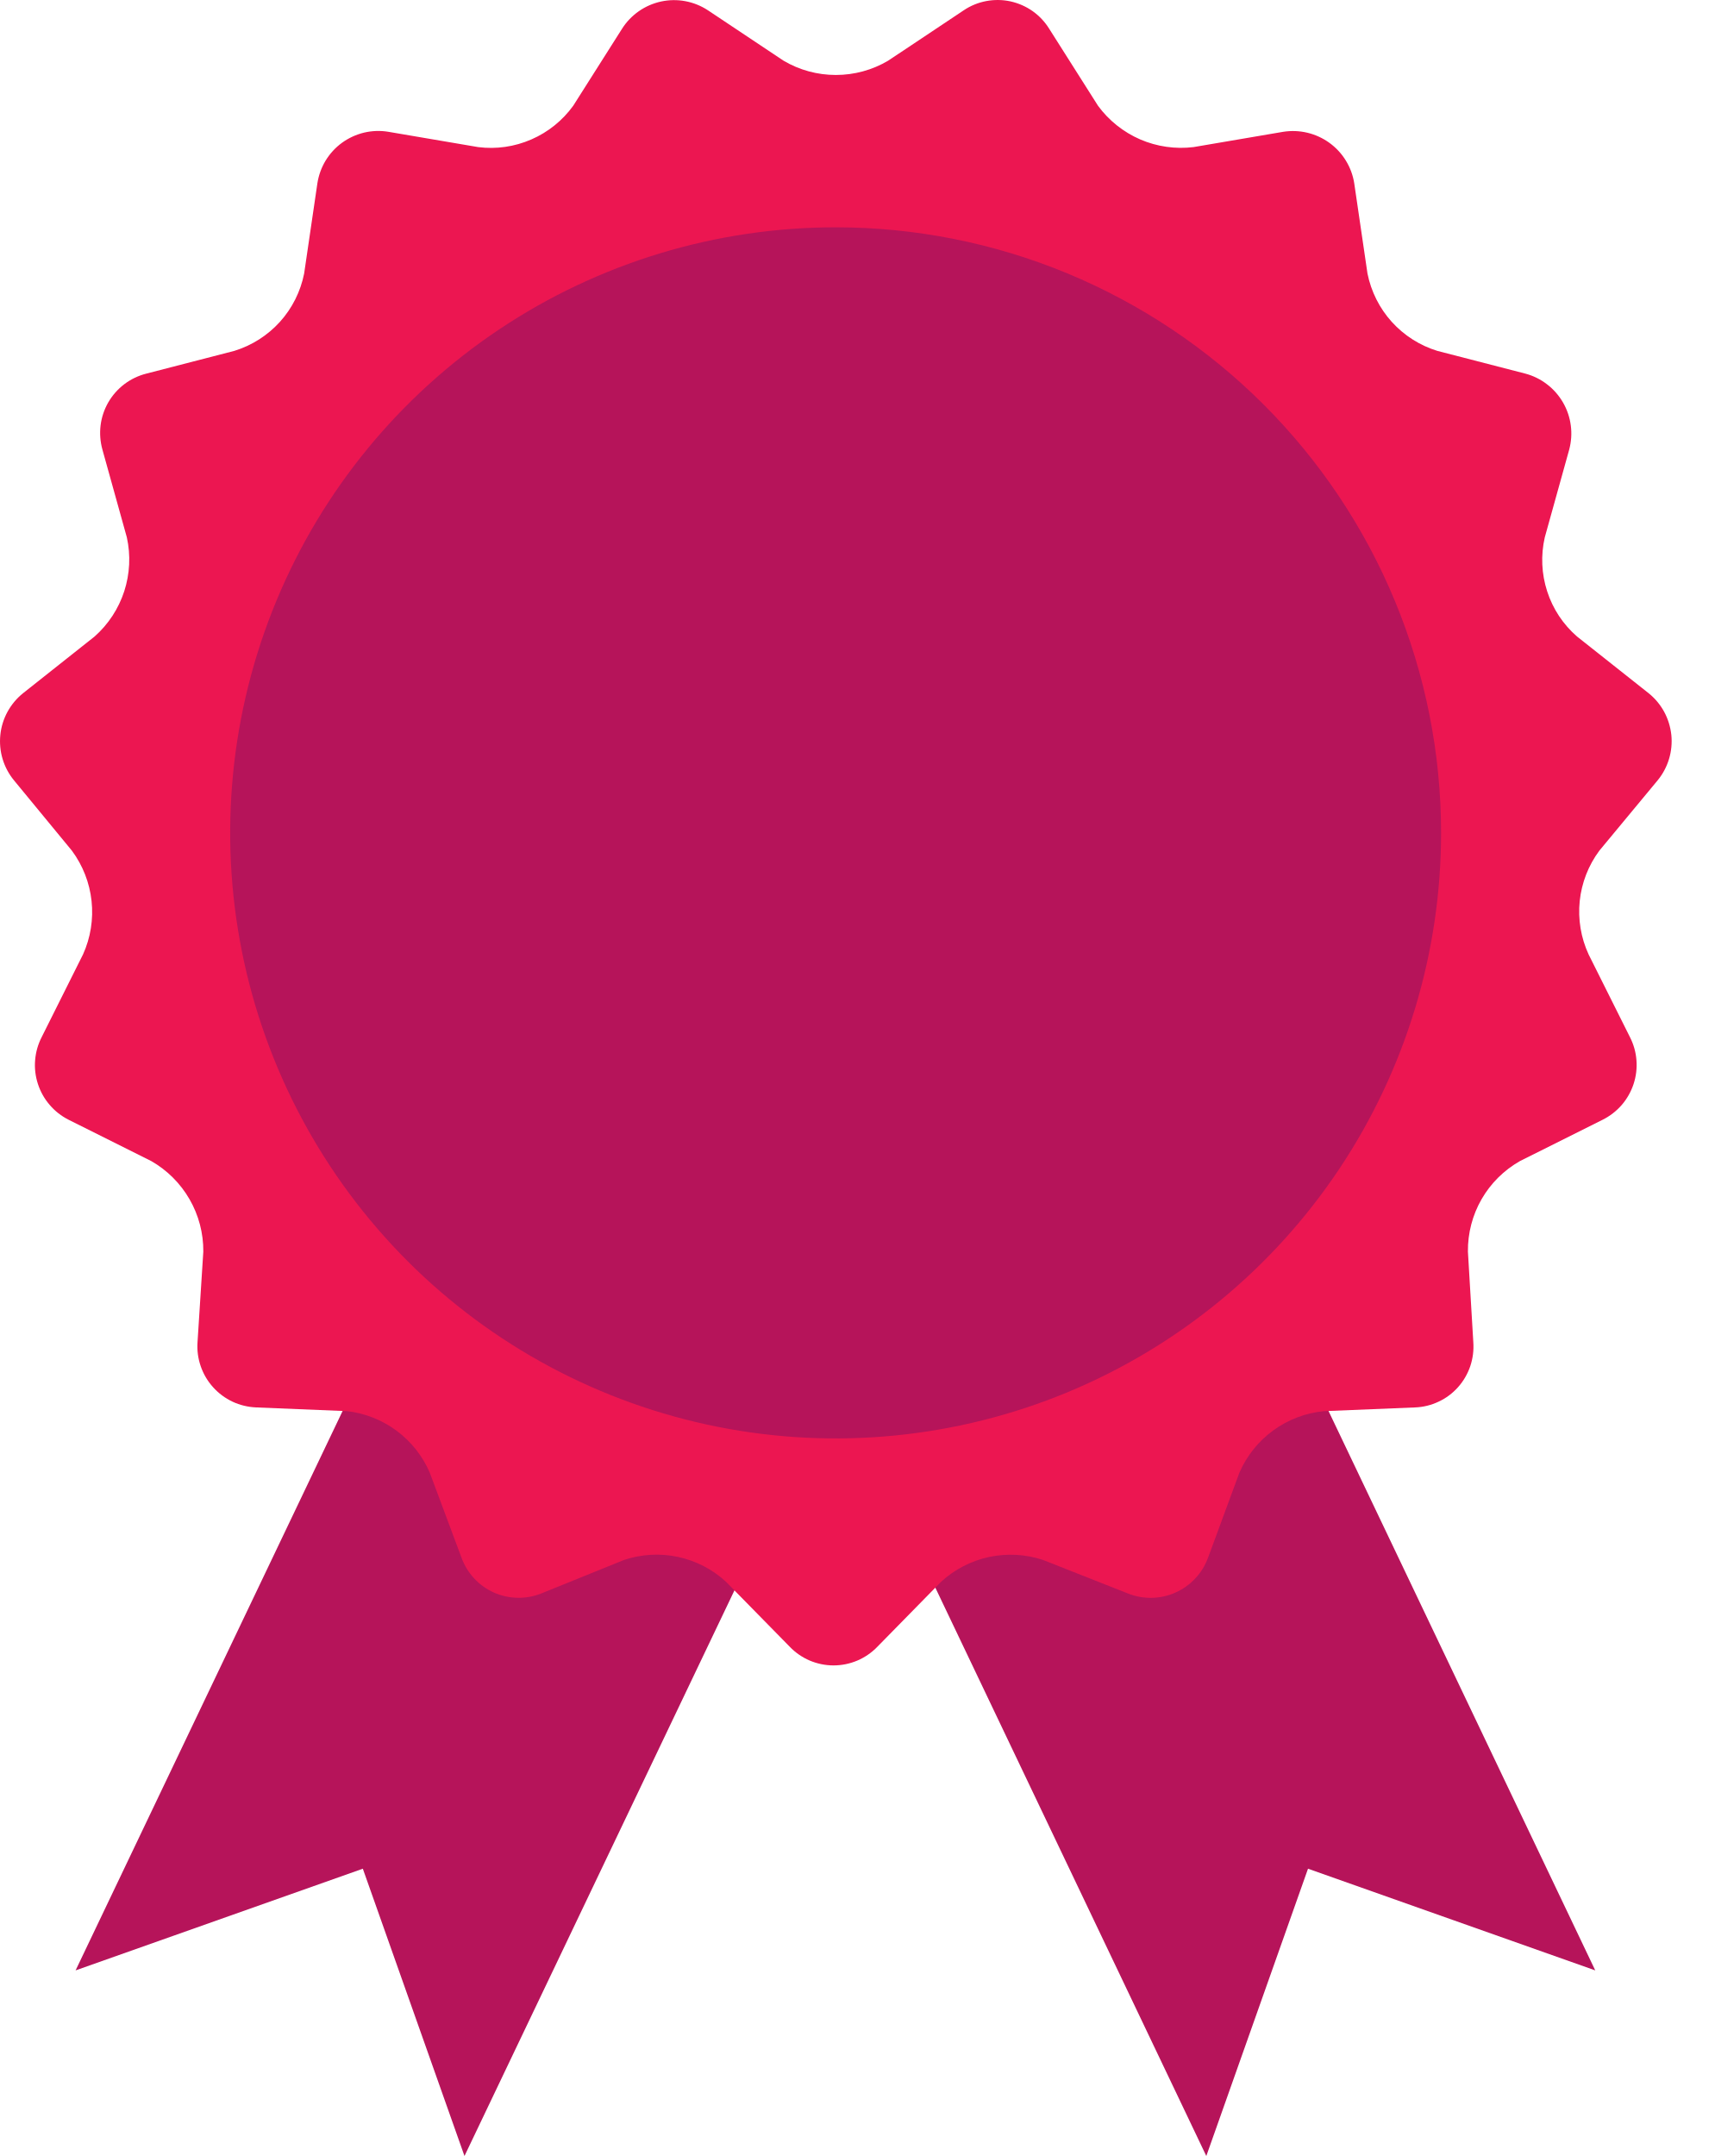
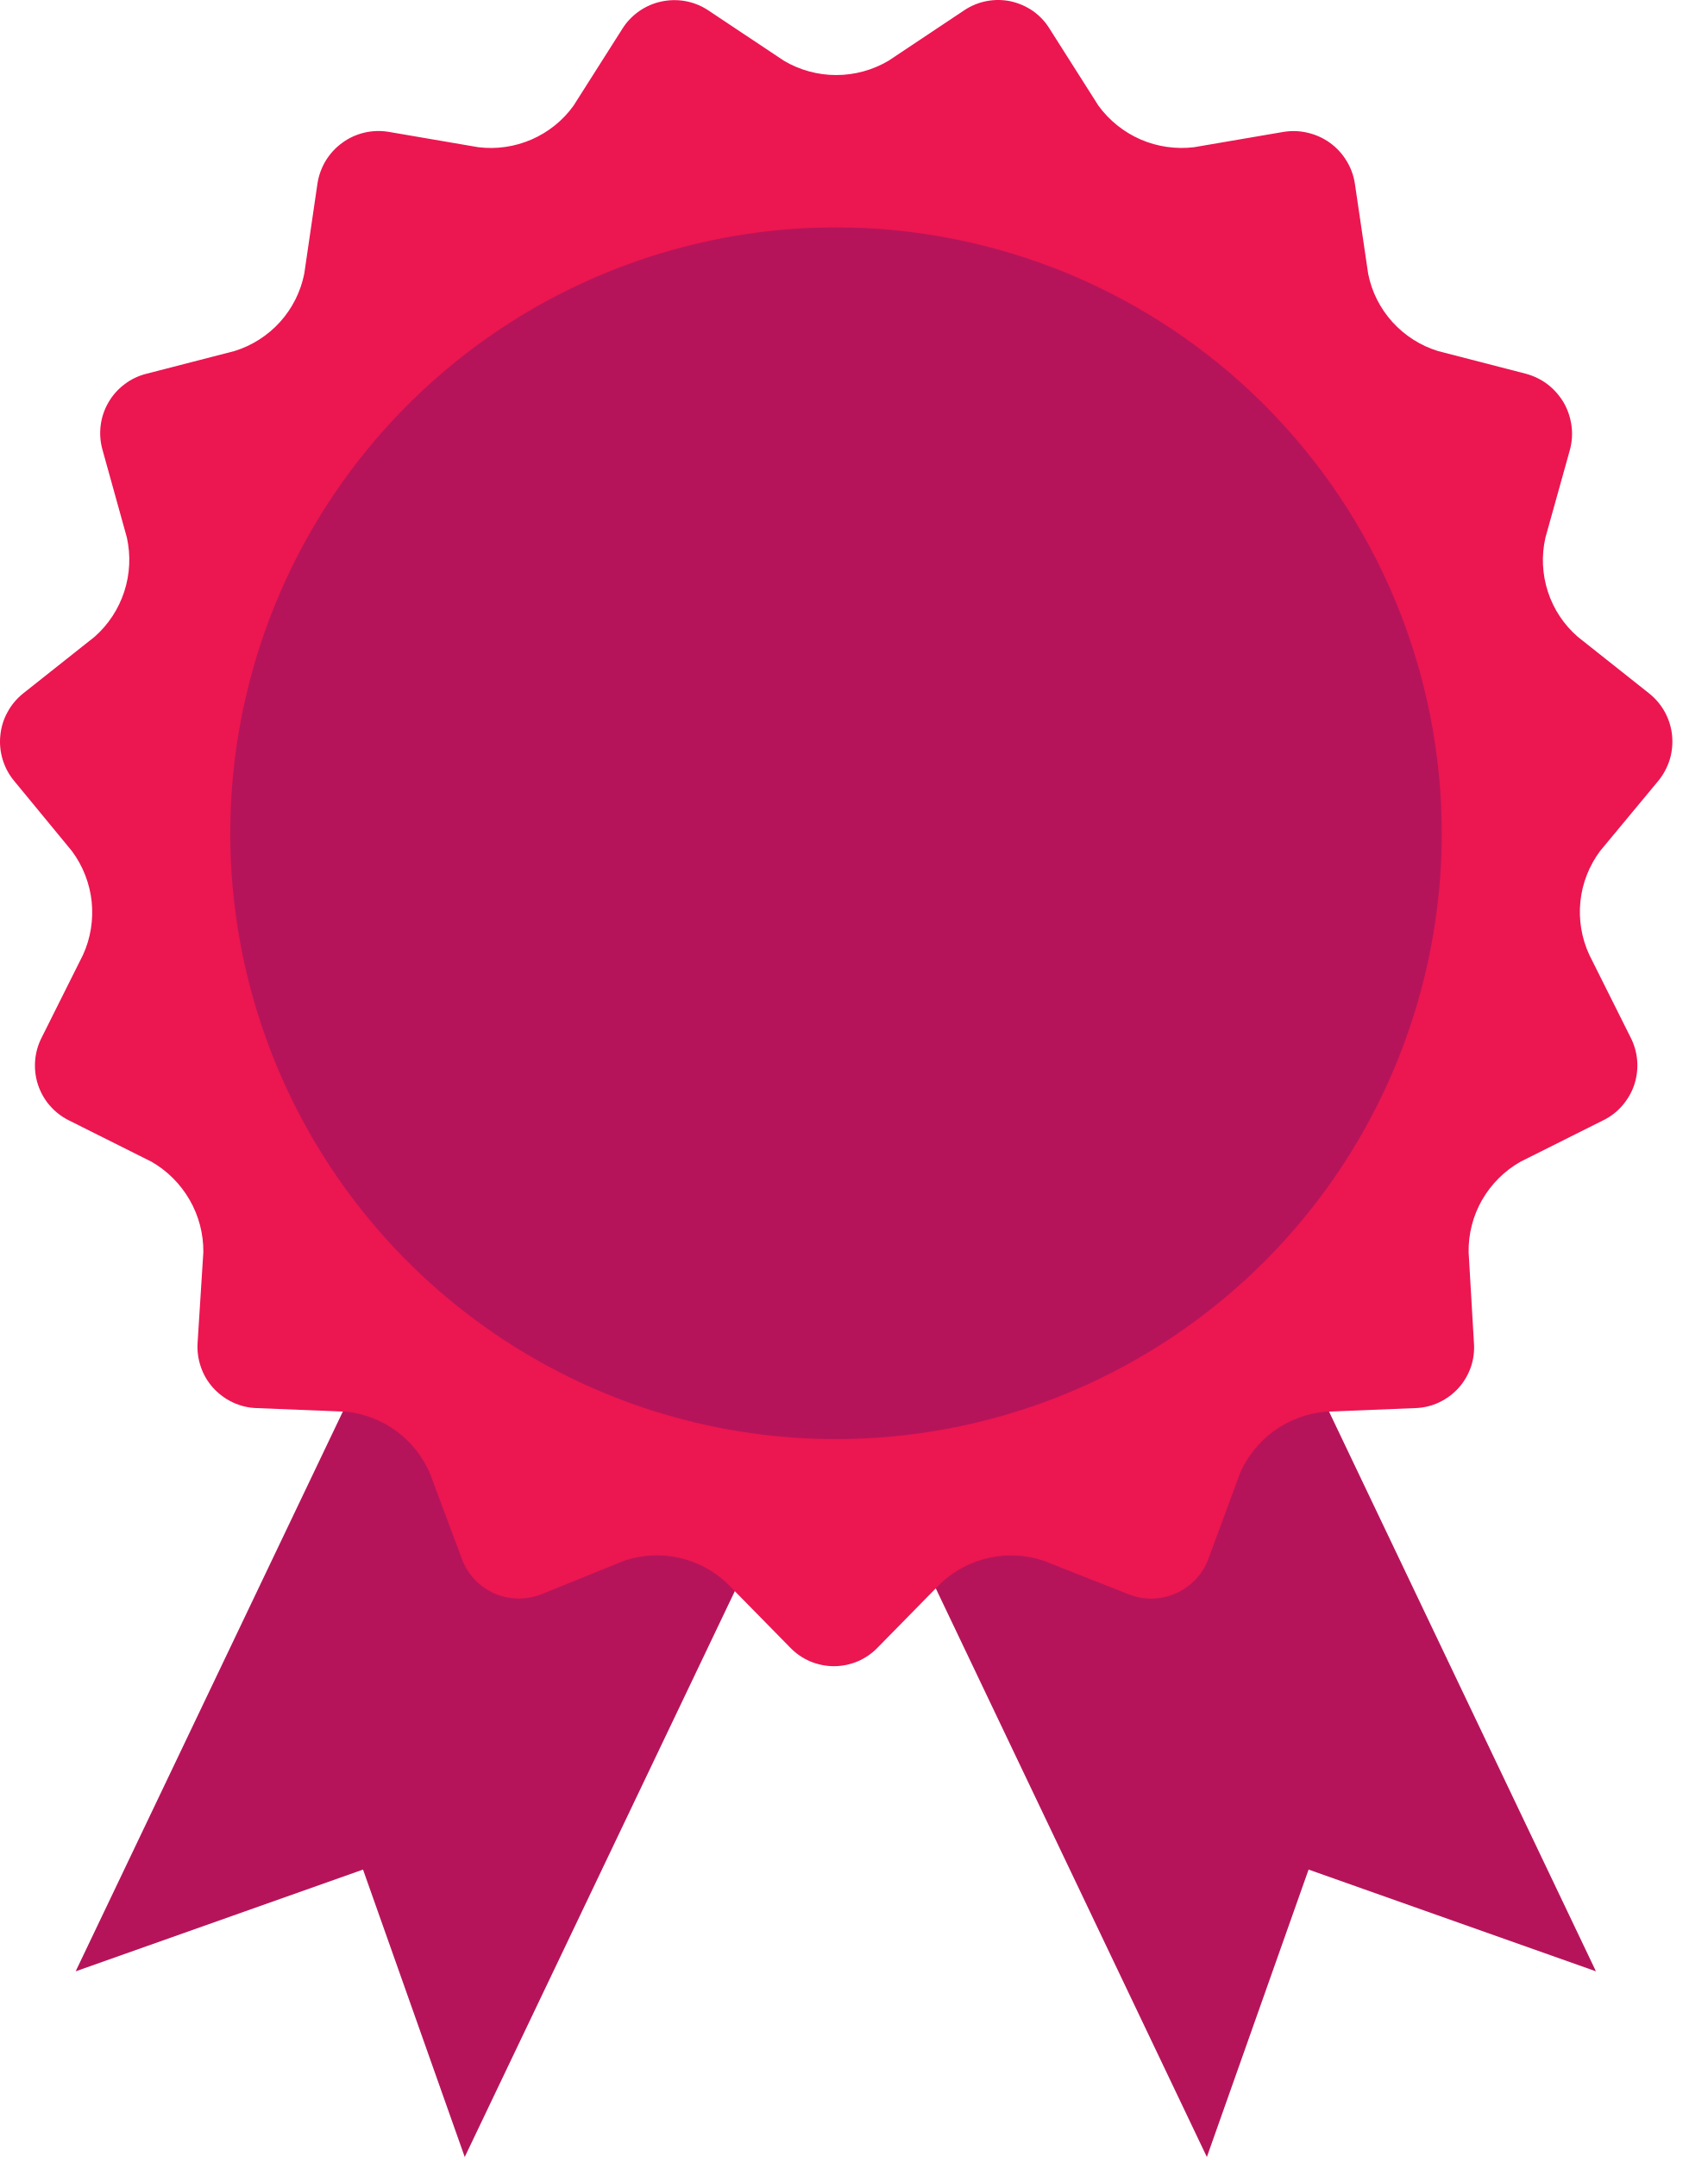
- <svg xmlns="http://www.w3.org/2000/svg" width="35" height="44" viewBox="0 0 35 44" fill="none">
-   <path d="M9.118 24.345L1.543 40.212L7.406 38.137L9.481 44L17.056 28.132L9.118 24.345Z" fill="#B6145A" />
-   <path d="M24.995 24.345L32.562 40.212L26.699 38.137L24.623 44L17.056 28.132L24.995 24.345Z" fill="#B6145A" />
-   <path d="M15.994 1.239C16.317 1.43 16.685 1.53 17.061 1.53C17.436 1.53 17.805 1.43 18.128 1.239L19.672 0.21C19.81 0.117 19.966 0.053 20.13 0.022C20.294 -0.009 20.462 -0.007 20.625 0.028C20.788 0.064 20.943 0.132 21.079 0.228C21.215 0.325 21.33 0.447 21.418 0.59L22.413 2.159C22.634 2.46 22.931 2.696 23.273 2.845C23.616 2.993 23.991 3.047 24.362 3.002L26.192 2.69C26.357 2.664 26.525 2.67 26.687 2.709C26.849 2.748 27.002 2.818 27.137 2.916C27.272 3.014 27.386 3.137 27.473 3.28C27.56 3.422 27.618 3.58 27.643 3.744L27.913 5.583C27.987 5.95 28.158 6.291 28.409 6.569C28.66 6.846 28.981 7.051 29.339 7.161L31.136 7.625C31.297 7.668 31.447 7.742 31.579 7.844C31.711 7.945 31.822 8.072 31.905 8.216C31.988 8.36 32.042 8.519 32.063 8.684C32.085 8.849 32.073 9.016 32.03 9.177L31.532 10.966C31.448 11.331 31.465 11.712 31.581 12.069C31.696 12.426 31.907 12.744 32.19 12.99L33.65 14.146C33.78 14.25 33.888 14.379 33.968 14.525C34.047 14.671 34.097 14.832 34.115 14.997C34.132 15.163 34.116 15.33 34.068 15.489C34.02 15.649 33.941 15.797 33.835 15.926L32.646 17.36C32.422 17.661 32.284 18.016 32.245 18.389C32.207 18.761 32.269 19.137 32.426 19.477L33.27 21.165C33.345 21.312 33.391 21.472 33.403 21.637C33.416 21.802 33.396 21.967 33.344 22.124C33.292 22.281 33.21 22.426 33.102 22.551C32.993 22.676 32.861 22.778 32.713 22.852L31.026 23.695C30.7 23.88 30.429 24.148 30.242 24.473C30.055 24.798 29.959 25.168 29.963 25.543L30.073 27.39C30.085 27.556 30.064 27.723 30.011 27.881C29.957 28.039 29.873 28.185 29.762 28.309C29.651 28.434 29.516 28.535 29.365 28.605C29.214 28.677 29.05 28.717 28.884 28.723L27.027 28.799C26.653 28.834 26.295 28.97 25.991 29.191C25.687 29.412 25.448 29.71 25.298 30.056L24.657 31.794C24.599 31.95 24.511 32.093 24.396 32.215C24.282 32.337 24.145 32.434 23.992 32.502C23.84 32.57 23.675 32.606 23.508 32.609C23.341 32.612 23.175 32.581 23.021 32.519L21.291 31.836C20.936 31.718 20.555 31.697 20.189 31.775C19.822 31.854 19.483 32.029 19.208 32.283L17.909 33.607C17.793 33.728 17.654 33.823 17.5 33.889C17.347 33.954 17.181 33.988 17.014 33.988C16.847 33.988 16.682 33.954 16.528 33.889C16.375 33.823 16.236 33.728 16.12 33.607L14.821 32.283C14.546 32.028 14.207 31.853 13.84 31.774C13.474 31.695 13.093 31.717 12.737 31.836L11.05 32.519C10.896 32.581 10.731 32.611 10.565 32.608C10.398 32.605 10.234 32.569 10.082 32.501C9.93 32.434 9.794 32.336 9.68 32.214C9.567 32.093 9.479 31.95 9.422 31.794L8.773 30.056C8.627 29.716 8.394 29.421 8.098 29.201C7.801 28.98 7.452 28.841 7.085 28.799L5.23 28.723C5.063 28.716 4.898 28.677 4.747 28.606C4.596 28.535 4.46 28.434 4.349 28.31C4.237 28.186 4.151 28.04 4.097 27.882C4.042 27.724 4.02 27.557 4.032 27.39L4.15 25.543C4.153 25.168 4.056 24.799 3.869 24.475C3.682 24.15 3.412 23.881 3.087 23.695L1.4 22.852C1.252 22.777 1.121 22.675 1.014 22.549C0.906 22.424 0.825 22.279 0.774 22.122C0.723 21.965 0.703 21.8 0.717 21.636C0.73 21.471 0.776 21.311 0.851 21.165L1.695 19.477C1.849 19.136 1.909 18.76 1.869 18.388C1.829 18.015 1.69 17.661 1.467 17.36L0.286 15.926C0.18 15.797 0.101 15.649 0.053 15.489C0.005 15.33 -0.01 15.163 0.007 14.997C0.024 14.832 0.074 14.671 0.154 14.525C0.234 14.379 0.342 14.25 0.472 14.146L1.931 12.99C2.211 12.742 2.42 12.423 2.536 12.067C2.651 11.711 2.67 11.331 2.589 10.966L2.091 9.177C2.046 9.016 2.033 8.848 2.053 8.683C2.073 8.517 2.127 8.357 2.21 8.212C2.294 8.067 2.405 7.941 2.538 7.84C2.672 7.739 2.824 7.666 2.986 7.625L4.782 7.161C5.14 7.051 5.462 6.846 5.713 6.569C5.964 6.291 6.135 5.95 6.208 5.583L6.478 3.744C6.503 3.579 6.56 3.421 6.646 3.278C6.733 3.135 6.847 3.011 6.982 2.913C7.117 2.815 7.271 2.745 7.433 2.706C7.596 2.668 7.764 2.662 7.929 2.69L9.76 3.002C10.129 3.049 10.504 2.995 10.845 2.846C11.187 2.698 11.482 2.46 11.7 2.159L12.695 0.59C12.784 0.448 12.901 0.326 13.038 0.23C13.175 0.134 13.329 0.067 13.493 0.031C13.656 -0.004 13.825 -0.007 13.989 0.024C14.154 0.055 14.31 0.118 14.45 0.21L15.994 1.239Z" fill="#EC1651" />
-   <path d="M29.415 16.997C29.415 19.441 28.69 21.831 27.332 23.863C25.974 25.895 24.044 27.479 21.786 28.415C19.528 29.35 17.043 29.595 14.646 29.118C12.248 28.641 10.046 27.464 8.318 25.736C6.59 24.007 5.413 21.805 4.936 19.408C4.459 17.011 4.704 14.526 5.639 12.268C6.574 10.009 8.158 8.079 10.191 6.721C12.223 5.364 14.612 4.639 17.057 4.639C18.68 4.639 20.287 4.958 21.786 5.579C23.285 6.201 24.648 7.111 25.795 8.258C26.943 9.406 27.853 10.768 28.474 12.268C29.095 13.767 29.415 15.374 29.415 16.997Z" fill="#B6145A" />
+ <svg xmlns="http://www.w3.org/2000/svg" width="19" height="24" viewBox="0 0 19 24" fill="none">
+   <path d="M4.974 13.279L0.842 21.934L4.04 20.802L5.172 24L9.304 15.345L4.974 13.279Z" fill="#B6145A" />
+   <path d="M13.633 13.279L17.761 21.934L14.563 20.802L13.431 24L9.304 15.345L13.633 13.279Z" fill="#B6145A" />
+   <path d="M8.724 0.676C8.9 0.78 9.101 0.835 9.306 0.835C9.511 0.835 9.712 0.78 9.888 0.676L10.73 0.115C10.806 0.064 10.891 0.029 10.98 0.012C11.069 -0.005 11.161 -0.004 11.25 0.015C11.339 0.035 11.423 0.072 11.498 0.124C11.572 0.177 11.635 0.244 11.682 0.322L12.225 1.177C12.346 1.342 12.508 1.471 12.694 1.552C12.881 1.633 13.086 1.662 13.288 1.638L14.287 1.467C14.377 1.453 14.468 1.456 14.557 1.478C14.645 1.499 14.729 1.537 14.802 1.59C14.876 1.644 14.938 1.711 14.985 1.789C15.033 1.866 15.064 1.953 15.078 2.042L15.226 3.046C15.265 3.246 15.359 3.431 15.496 3.583C15.633 3.734 15.808 3.846 16.003 3.906L16.983 4.159C17.071 4.183 17.153 4.223 17.225 4.278C17.297 4.334 17.357 4.403 17.403 4.481C17.448 4.56 17.477 4.647 17.489 4.737C17.501 4.827 17.495 4.918 17.471 5.006L17.199 5.981C17.153 6.181 17.163 6.389 17.226 6.583C17.289 6.778 17.404 6.951 17.558 7.085L18.354 7.716C18.425 7.773 18.484 7.843 18.528 7.923C18.571 8.002 18.599 8.09 18.608 8.18C18.617 8.271 18.609 8.362 18.583 8.449C18.556 8.536 18.513 8.617 18.456 8.687L17.807 9.469C17.685 9.633 17.609 9.827 17.588 10.03C17.567 10.233 17.601 10.438 17.687 10.624L18.147 11.544C18.188 11.624 18.213 11.712 18.22 11.802C18.227 11.892 18.216 11.982 18.188 12.068C18.16 12.153 18.114 12.232 18.055 12.301C17.996 12.369 17.924 12.425 17.844 12.464L16.923 12.925C16.745 13.025 16.598 13.172 16.495 13.349C16.393 13.526 16.341 13.728 16.344 13.932L16.403 14.94C16.41 15.031 16.399 15.122 16.37 15.208C16.34 15.294 16.294 15.374 16.234 15.441C16.173 15.509 16.099 15.564 16.017 15.603C15.935 15.642 15.845 15.664 15.755 15.667L14.742 15.708C14.538 15.728 14.343 15.802 14.177 15.922C14.011 16.043 13.88 16.206 13.799 16.394L13.449 17.342C13.418 17.427 13.369 17.506 13.307 17.572C13.245 17.638 13.17 17.691 13.087 17.728C13.003 17.765 12.914 17.785 12.823 17.787C12.732 17.788 12.641 17.772 12.557 17.738L11.613 17.365C11.419 17.3 11.212 17.289 11.012 17.332C10.812 17.375 10.627 17.471 10.477 17.609L9.768 18.331C9.705 18.397 9.629 18.449 9.546 18.485C9.462 18.52 9.372 18.539 9.281 18.539C9.189 18.539 9.099 18.52 9.015 18.485C8.932 18.449 8.856 18.397 8.793 18.331L8.084 17.609C7.934 17.47 7.749 17.374 7.549 17.331C7.349 17.288 7.142 17.3 6.948 17.365L6.027 17.738C5.943 17.771 5.853 17.788 5.762 17.786C5.672 17.785 5.582 17.765 5.499 17.728C5.417 17.691 5.342 17.638 5.28 17.572C5.218 17.505 5.17 17.427 5.139 17.342L4.785 16.394C4.705 16.209 4.579 16.048 4.417 15.928C4.255 15.807 4.065 15.732 3.865 15.708L2.852 15.667C2.761 15.664 2.672 15.642 2.589 15.603C2.507 15.564 2.433 15.509 2.372 15.442C2.311 15.374 2.264 15.295 2.235 15.208C2.205 15.122 2.193 15.031 2.199 14.94L2.263 13.932C2.265 13.728 2.212 13.527 2.11 13.35C2.008 13.173 1.861 13.026 1.684 12.925L0.763 12.464C0.683 12.424 0.612 12.368 0.553 12.3C0.494 12.232 0.45 12.152 0.422 12.067C0.394 11.981 0.384 11.891 0.391 11.801C0.398 11.711 0.423 11.624 0.464 11.544L0.924 10.624C1.009 10.438 1.041 10.233 1.02 10.03C0.998 9.827 0.922 9.633 0.8 9.469L0.156 8.687C0.098 8.617 0.055 8.536 0.029 8.449C0.003 8.362 -0.006 8.271 0.004 8.18C0.013 8.09 0.04 8.002 0.084 7.923C0.127 7.843 0.186 7.773 0.257 7.716L1.053 7.085C1.206 6.95 1.32 6.776 1.383 6.582C1.446 6.388 1.456 6.181 1.412 5.981L1.141 5.006C1.116 4.918 1.109 4.826 1.12 4.736C1.131 4.646 1.16 4.558 1.206 4.479C1.251 4.4 1.312 4.331 1.385 4.276C1.457 4.221 1.54 4.181 1.628 4.159L2.609 3.906C2.804 3.846 2.979 3.734 3.116 3.583C3.253 3.431 3.346 3.246 3.386 3.046L3.533 2.042C3.547 1.952 3.578 1.866 3.625 1.788C3.673 1.71 3.735 1.642 3.809 1.589C3.882 1.535 3.966 1.497 4.054 1.476C4.143 1.455 4.235 1.452 4.325 1.467L5.323 1.638C5.525 1.663 5.729 1.633 5.916 1.552C6.102 1.471 6.263 1.342 6.382 1.177L6.925 0.322C6.973 0.244 7.037 0.178 7.112 0.125C7.186 0.073 7.271 0.036 7.36 0.017C7.449 -0.002 7.541 -0.004 7.631 0.013C7.72 0.03 7.806 0.064 7.882 0.115L8.724 0.676Z" fill="#EC1651" />
+   <path d="M16.045 9.271C16.045 10.604 15.649 11.908 14.909 13.016C14.168 14.125 13.115 14.989 11.883 15.499C10.652 16.009 9.296 16.143 7.989 15.883C6.681 15.623 5.48 14.98 4.537 14.038C3.594 13.095 2.952 11.894 2.692 10.586C2.432 9.279 2.566 7.923 3.076 6.691C3.586 5.46 4.45 4.407 5.559 3.666C6.667 2.926 7.97 2.53 9.304 2.53C10.189 2.53 11.065 2.705 11.883 3.043C12.701 3.382 13.444 3.879 14.07 4.504C14.696 5.13 15.193 5.874 15.531 6.691C15.87 7.509 16.045 8.386 16.045 9.271Z" fill="#B6145A" />
</svg>
